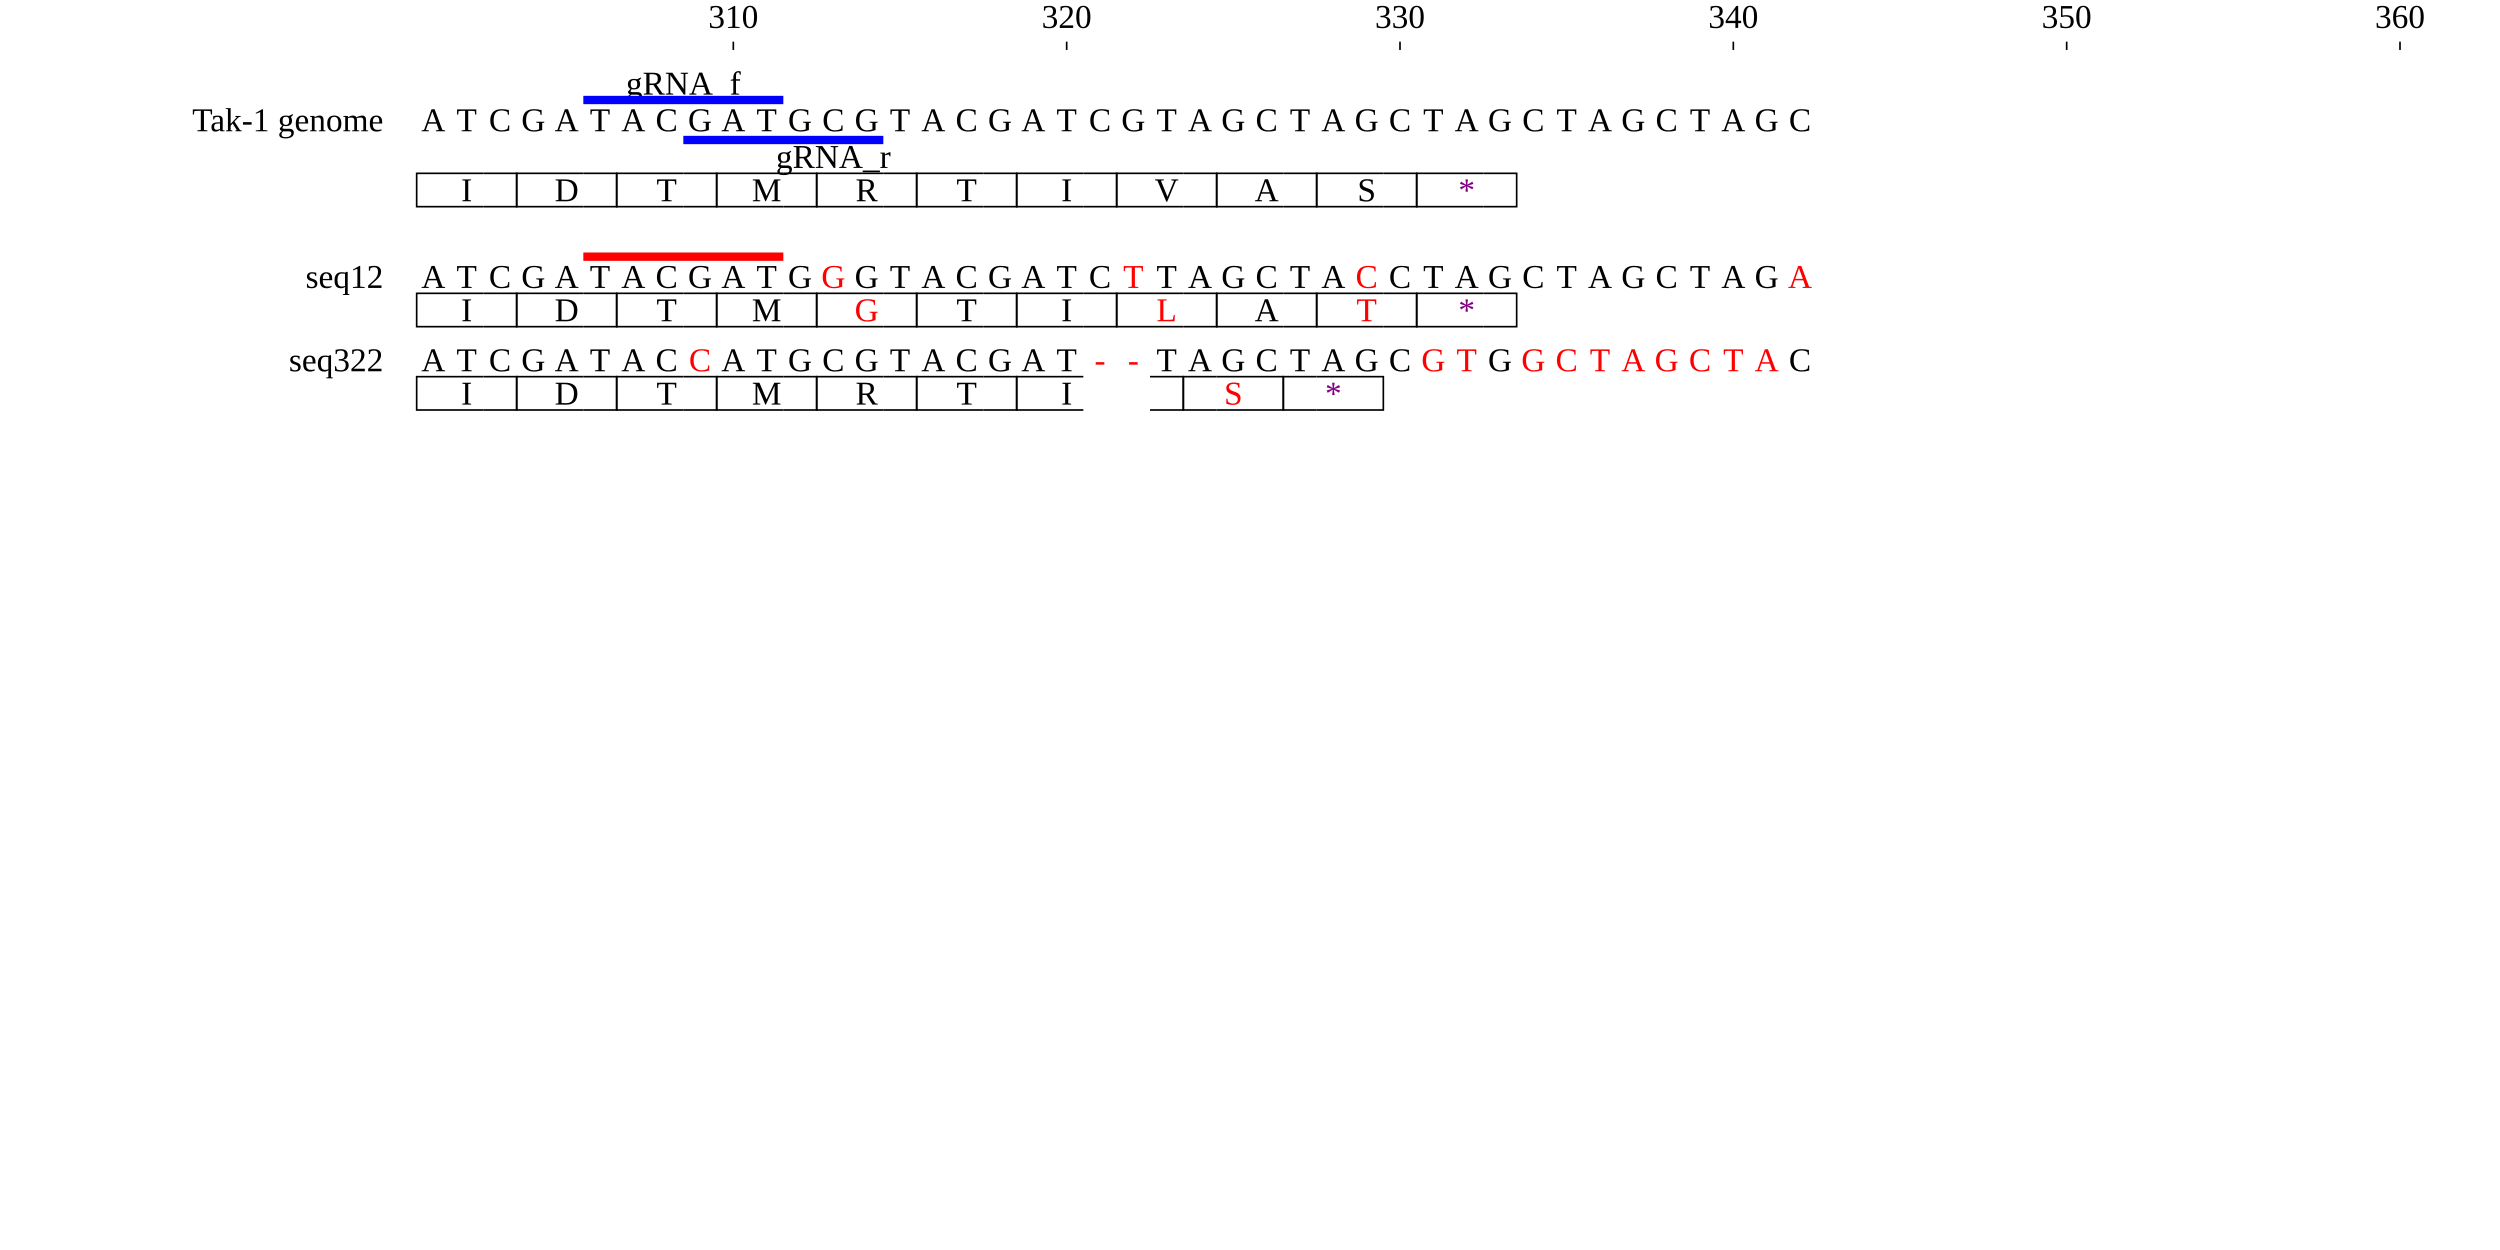
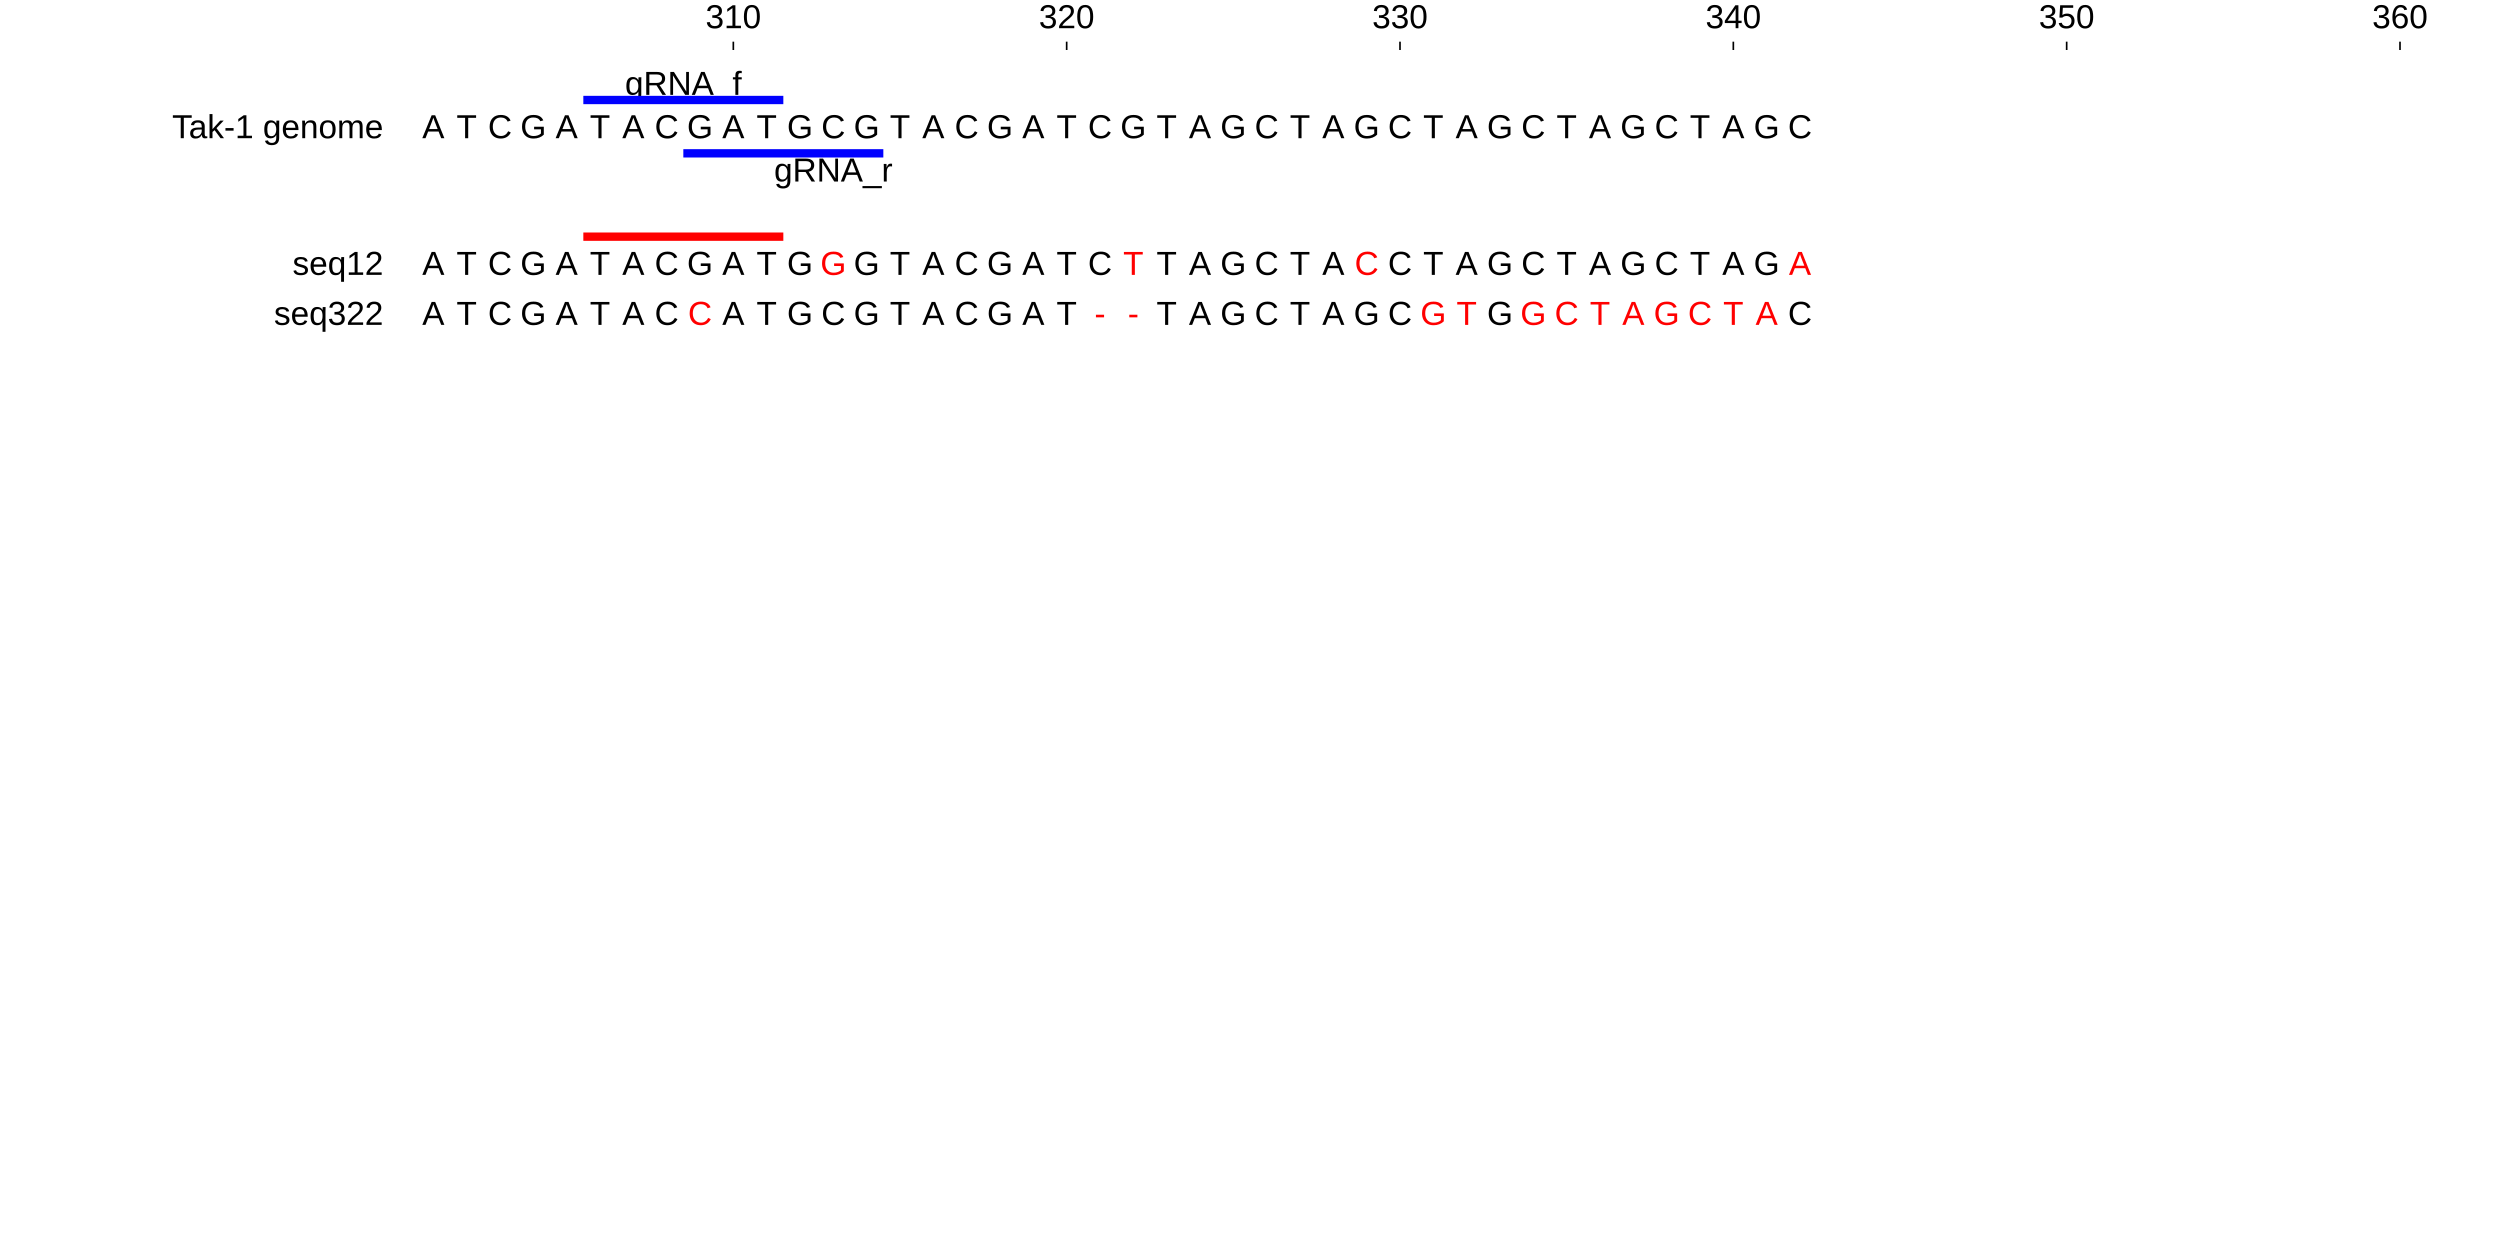
<svg xmins="http://www.w3.org/2000/svg" viewBox="0 0 1500 750">
-   <text x="440" y="10.0" fill="black" style="font-size: 20px" text-anchor="middle" dominant-baseline="central">310</text>
+   <text x="440" y="10.0" fill="black" style="font-size: 20px" text-anchor="middle" dominant-baseline="central" font-family="Arial">310</text>
  <line x1="440" x2="440" y1="25.0" y2="30.0" stroke="black" />
-   <text x="640" y="10.0" fill="black" style="font-size: 20px" text-anchor="middle" dominant-baseline="central">320</text>
+   <text x="640" y="10.0" fill="black" style="font-size: 20px" text-anchor="middle" dominant-baseline="central" font-family="Arial">320</text>
  <line x1="640" x2="640" y1="25.0" y2="30.0" stroke="black" />
-   <text x="840" y="10.0" fill="black" style="font-size: 20px" text-anchor="middle" dominant-baseline="central">330</text>
+   <text x="840" y="10.0" fill="black" style="font-size: 20px" text-anchor="middle" dominant-baseline="central" font-family="Arial">330</text>
  <line x1="840" x2="840" y1="25.0" y2="30.0" stroke="black" />
-   <text x="1040" y="10.0" fill="black" style="font-size: 20px" text-anchor="middle" dominant-baseline="central">340</text>
+   <text x="1040" y="10.0" fill="black" style="font-size: 20px" text-anchor="middle" dominant-baseline="central" font-family="Arial">340</text>
  <line x1="1040" x2="1040" y1="25.0" y2="30.0" stroke="black" />
-   <text x="1240" y="10.0" fill="black" style="font-size: 20px" text-anchor="middle" dominant-baseline="central">350</text>
+   <text x="1240" y="10.0" fill="black" style="font-size: 20px" text-anchor="middle" dominant-baseline="central" font-family="Arial">350</text>
  <line x1="1240" x2="1240" y1="25.0" y2="30.0" stroke="black" />
-   <text x="1440" y="10.0" fill="black" style="font-size: 20px" text-anchor="middle" dominant-baseline="central">360</text>
+   <text x="1440" y="10.0" fill="black" style="font-size: 20px" text-anchor="middle" dominant-baseline="central" font-family="Arial">360</text>
  <line x1="1440" x2="1440" y1="25.0" y2="30.0" stroke="black" />
-   <text x="1640" y="10.0" fill="black" style="font-size: 20px" text-anchor="middle" dominant-baseline="central">370</text>
+   <text x="1640" y="10.0" fill="black" style="font-size: 20px" text-anchor="middle" dominant-baseline="central" font-family="Arial">370</text>
  <line x1="1640" x2="1640" y1="25.0" y2="30.0" stroke="black" />
-   <text x="1840" y="10.0" fill="black" style="font-size: 20px" text-anchor="middle" dominant-baseline="central">380</text>
+   <text x="1840" y="10.0" fill="black" style="font-size: 20px" text-anchor="middle" dominant-baseline="central" font-family="Arial">380</text>
  <line x1="1840" x2="1840" y1="25.0" y2="30.0" stroke="black" />
-   <text x="2040" y="10.0" fill="black" style="font-size: 20px" text-anchor="middle" dominant-baseline="central">390</text>
+   <text x="2040" y="10.0" fill="black" style="font-size: 20px" text-anchor="middle" dominant-baseline="central" font-family="Arial">390</text>
  <line x1="2040" x2="2040" y1="25.0" y2="30.0" stroke="black" />
-   <text x="2240" y="10.0" fill="black" style="font-size: 20px" text-anchor="middle" dominant-baseline="central">400</text>
+   <text x="2240" y="10.0" fill="black" style="font-size: 20px" text-anchor="middle" dominant-baseline="central" font-family="Arial">400</text>
  <line x1="2240" x2="2240" y1="25.0" y2="30.0" stroke="black" />
-   <text x="410.0" y="50.0" fill="black" style="font-size: 20px" text-anchor="middle" dominant-baseline="central">gRNA_f</text>
+   <text x="410.0" y="50.0" fill="black" style="font-size: 20px" text-anchor="middle" dominant-baseline="central" font-family="Arial">gRNA_f</text>
  <line x1="350.0" x2="470.0" y1="60.0" y2="60.0" stroke="blue" stroke-width="5" />
-   <text x="230.0" y="72.0" fill="black" style="font-size: 20px" text-anchor="end" dominant-baseline="central">Tak-1 genome</text>
-   <text x="260" y="72.0" fill="black" style="font-size: 20px" text-anchor="middle" dominant-baseline="central">A</text>
-   <text x="280" y="72.0" fill="black" style="font-size: 20px" text-anchor="middle" dominant-baseline="central">T</text>
-   <text x="300" y="72.0" fill="black" style="font-size: 20px" text-anchor="middle" dominant-baseline="central">C</text>
-   <text x="320" y="72.0" fill="black" style="font-size: 20px" text-anchor="middle" dominant-baseline="central">G</text>
-   <text x="340" y="72.0" fill="black" style="font-size: 20px" text-anchor="middle" dominant-baseline="central">A</text>
-   <text x="360" y="72.0" fill="black" style="font-size: 20px" text-anchor="middle" dominant-baseline="central">T</text>
-   <text x="380" y="72.0" fill="black" style="font-size: 20px" text-anchor="middle" dominant-baseline="central">A</text>
-   <text x="400" y="72.0" fill="black" style="font-size: 20px" text-anchor="middle" dominant-baseline="central">C</text>
-   <text x="420" y="72.0" fill="black" style="font-size: 20px" text-anchor="middle" dominant-baseline="central">G</text>
-   <text x="440" y="72.0" fill="black" style="font-size: 20px" text-anchor="middle" dominant-baseline="central">A</text>
-   <text x="460" y="72.0" fill="black" style="font-size: 20px" text-anchor="middle" dominant-baseline="central">T</text>
-   <text x="480" y="72.0" fill="black" style="font-size: 20px" text-anchor="middle" dominant-baseline="central">G</text>
-   <text x="500" y="72.0" fill="black" style="font-size: 20px" text-anchor="middle" dominant-baseline="central">C</text>
-   <text x="520" y="72.0" fill="black" style="font-size: 20px" text-anchor="middle" dominant-baseline="central">G</text>
-   <text x="540" y="72.0" fill="black" style="font-size: 20px" text-anchor="middle" dominant-baseline="central">T</text>
-   <text x="560" y="72.0" fill="black" style="font-size: 20px" text-anchor="middle" dominant-baseline="central">A</text>
-   <text x="580" y="72.0" fill="black" style="font-size: 20px" text-anchor="middle" dominant-baseline="central">C</text>
-   <text x="600" y="72.0" fill="black" style="font-size: 20px" text-anchor="middle" dominant-baseline="central">G</text>
-   <text x="620" y="72.0" fill="black" style="font-size: 20px" text-anchor="middle" dominant-baseline="central">A</text>
-   <text x="640" y="72.0" fill="black" style="font-size: 20px" text-anchor="middle" dominant-baseline="central">T</text>
-   <text x="660" y="72.0" fill="black" style="font-size: 20px" text-anchor="middle" dominant-baseline="central">C</text>
-   <text x="680" y="72.0" fill="black" style="font-size: 20px" text-anchor="middle" dominant-baseline="central">G</text>
-   <text x="700" y="72.0" fill="black" style="font-size: 20px" text-anchor="middle" dominant-baseline="central">T</text>
-   <text x="720" y="72.0" fill="black" style="font-size: 20px" text-anchor="middle" dominant-baseline="central">A</text>
-   <text x="740" y="72.0" fill="black" style="font-size: 20px" text-anchor="middle" dominant-baseline="central">G</text>
-   <text x="760" y="72.0" fill="black" style="font-size: 20px" text-anchor="middle" dominant-baseline="central">C</text>
-   <text x="780" y="72.0" fill="black" style="font-size: 20px" text-anchor="middle" dominant-baseline="central">T</text>
-   <text x="800" y="72.0" fill="black" style="font-size: 20px" text-anchor="middle" dominant-baseline="central">A</text>
-   <text x="820" y="72.0" fill="black" style="font-size: 20px" text-anchor="middle" dominant-baseline="central">G</text>
-   <text x="840" y="72.0" fill="black" style="font-size: 20px" text-anchor="middle" dominant-baseline="central">C</text>
-   <text x="860" y="72.0" fill="black" style="font-size: 20px" text-anchor="middle" dominant-baseline="central">T</text>
-   <text x="880" y="72.0" fill="black" style="font-size: 20px" text-anchor="middle" dominant-baseline="central">A</text>
-   <text x="900" y="72.0" fill="black" style="font-size: 20px" text-anchor="middle" dominant-baseline="central">G</text>
-   <text x="920" y="72.0" fill="black" style="font-size: 20px" text-anchor="middle" dominant-baseline="central">C</text>
-   <text x="940" y="72.0" fill="black" style="font-size: 20px" text-anchor="middle" dominant-baseline="central">T</text>
-   <text x="960" y="72.0" fill="black" style="font-size: 20px" text-anchor="middle" dominant-baseline="central">A</text>
-   <text x="980" y="72.0" fill="black" style="font-size: 20px" text-anchor="middle" dominant-baseline="central">G</text>
-   <text x="1000" y="72.0" fill="black" style="font-size: 20px" text-anchor="middle" dominant-baseline="central">C</text>
-   <text x="1020" y="72.0" fill="black" style="font-size: 20px" text-anchor="middle" dominant-baseline="central">T</text>
-   <text x="1040" y="72.0" fill="black" style="font-size: 20px" text-anchor="middle" dominant-baseline="central">A</text>
-   <text x="1060" y="72.0" fill="black" style="font-size: 20px" text-anchor="middle" dominant-baseline="central">G</text>
-   <text x="1080" y="72.0" fill="black" style="font-size: 20px" text-anchor="middle" dominant-baseline="central">C</text>
-   <text x="500.0" y="94.0" fill="black" style="font-size: 20px" text-anchor="middle" dominant-baseline="central">gRNA_r</text>
-   <line x1="410.0" x2="530.0" y1="84.0" y2="84.0" stroke="blue" stroke-width="5" />
-   <polyline fill="none" stroke="black" points="270.0,104.0 250.0,104.0 250.0,124.0 270.0,124.0" />
-   <line stroke="black" x1="270.0" x2="290.0" y1="104.0" y2="104.0" />
-   <line stroke="black" x1="270.0" x2="290.0" y1="124.0" y2="124.0" />
-   <text x="280" y="114.0" fill="black" style="font-size: 20px" text-anchor="middle" dominant-baseline="central">I</text>
-   <polyline fill="none" stroke="black" points="290.0,104.0 310.0,104.0 310.0,124.0 290.0,124.0" />
-   <polyline fill="none" stroke="black" points="330.0,104.0 310.0,104.0 310.0,124.0 330.0,124.0" />
-   <line stroke="black" x1="330.0" x2="350.0" y1="104.0" y2="104.0" />
-   <line stroke="black" x1="330.0" x2="350.0" y1="124.0" y2="124.0" />
-   <text x="340" y="114.0" fill="black" style="font-size: 20px" text-anchor="middle" dominant-baseline="central">D</text>
-   <polyline fill="none" stroke="black" points="350.0,104.0 370.0,104.0 370.0,124.0 350.0,124.0" />
-   <polyline fill="none" stroke="black" points="390.0,104.0 370.0,104.0 370.0,124.0 390.0,124.0" />
-   <line stroke="black" x1="390.0" x2="410.0" y1="104.0" y2="104.0" />
-   <line stroke="black" x1="390.0" x2="410.0" y1="124.0" y2="124.0" />
-   <text x="400" y="114.0" fill="black" style="font-size: 20px" text-anchor="middle" dominant-baseline="central">T</text>
-   <polyline fill="none" stroke="black" points="410.0,104.0 430.0,104.0 430.0,124.0 410.0,124.0" />
-   <polyline fill="none" stroke="black" points="450.0,104.0 430.0,104.0 430.0,124.0 450.0,124.0" />
-   <line stroke="black" x1="450.0" x2="470.0" y1="104.0" y2="104.0" />
-   <line stroke="black" x1="450.0" x2="470.0" y1="124.0" y2="124.0" />
-   <text x="460" y="114.0" fill="black" style="font-size: 20px" text-anchor="middle" dominant-baseline="central">M</text>
-   <polyline fill="none" stroke="black" points="470.0,104.0 490.0,104.0 490.0,124.0 470.0,124.0" />
-   <polyline fill="none" stroke="black" points="510.0,104.0 490.0,104.0 490.0,124.0 510.0,124.0" />
-   <line stroke="black" x1="510.0" x2="530.0" y1="104.0" y2="104.0" />
-   <line stroke="black" x1="510.0" x2="530.0" y1="124.0" y2="124.0" />
-   <text x="520" y="114.0" fill="black" style="font-size: 20px" text-anchor="middle" dominant-baseline="central">R</text>
-   <polyline fill="none" stroke="black" points="530.0,104.0 550.0,104.0 550.0,124.0 530.0,124.0" />
-   <polyline fill="none" stroke="black" points="570.0,104.0 550.0,104.0 550.0,124.0 570.0,124.0" />
-   <line stroke="black" x1="570.0" x2="590.0" y1="104.0" y2="104.0" />
-   <line stroke="black" x1="570.0" x2="590.0" y1="124.0" y2="124.0" />
-   <text x="580" y="114.0" fill="black" style="font-size: 20px" text-anchor="middle" dominant-baseline="central">T</text>
-   <polyline fill="none" stroke="black" points="590.0,104.0 610.0,104.0 610.0,124.0 590.0,124.0" />
-   <polyline fill="none" stroke="black" points="630.0,104.0 610.0,104.0 610.0,124.0 630.0,124.0" />
-   <line stroke="black" x1="630.0" x2="650.0" y1="104.0" y2="104.0" />
-   <line stroke="black" x1="630.0" x2="650.0" y1="124.0" y2="124.0" />
-   <text x="640" y="114.0" fill="black" style="font-size: 20px" text-anchor="middle" dominant-baseline="central">I</text>
-   <polyline fill="none" stroke="black" points="650.0,104.0 670.0,104.0 670.0,124.0 650.0,124.0" />
-   <polyline fill="none" stroke="black" points="690.0,104.0 670.0,104.0 670.0,124.0 690.0,124.0" />
-   <line stroke="black" x1="690.0" x2="710.0" y1="104.0" y2="104.0" />
-   <line stroke="black" x1="690.0" x2="710.0" y1="124.0" y2="124.0" />
-   <text x="700" y="114.0" fill="black" style="font-size: 20px" text-anchor="middle" dominant-baseline="central">V</text>
-   <polyline fill="none" stroke="black" points="710.0,104.0 730.0,104.0 730.0,124.0 710.0,124.0" />
-   <polyline fill="none" stroke="black" points="750.0,104.0 730.0,104.0 730.0,124.0 750.0,124.0" />
-   <line stroke="black" x1="750.0" x2="770.0" y1="104.0" y2="104.0" />
-   <line stroke="black" x1="750.0" x2="770.0" y1="124.0" y2="124.0" />
-   <text x="760" y="114.0" fill="black" style="font-size: 20px" text-anchor="middle" dominant-baseline="central">A</text>
-   <polyline fill="none" stroke="black" points="770.0,104.0 790.0,104.0 790.0,124.0 770.0,124.0" />
-   <polyline fill="none" stroke="black" points="810.0,104.0 790.0,104.0 790.0,124.0 810.0,124.0" />
-   <line stroke="black" x1="810.0" x2="830.0" y1="104.0" y2="104.0" />
-   <line stroke="black" x1="810.0" x2="830.0" y1="124.0" y2="124.0" />
-   <text x="820" y="114.0" fill="black" style="font-size: 20px" text-anchor="middle" dominant-baseline="central">S</text>
-   <polyline fill="none" stroke="black" points="830.0,104.0 850.0,104.0 850.0,124.0 830.0,124.0" />
-   <polyline fill="none" stroke="black" points="870.0,104.0 850.0,104.0 850.0,124.0 870.0,124.0" />
-   <line stroke="black" x1="870.0" x2="890.0" y1="104.0" y2="104.0" />
-   <line stroke="black" x1="870.0" x2="890.0" y1="124.0" y2="124.0" />
-   <text x="880" y="114.0" fill="purple" style="font-size: 20px" text-anchor="middle" dominant-baseline="central">*</text>
-   <polyline fill="none" stroke="black" points="890.0,104.0 910.0,104.0 910.0,124.0 890.0,124.0" />
-   <text x="410.0" y="144.0" fill="black" style="font-size: 20px" text-anchor="middle" dominant-baseline="central" />
-   <line x1="350.0" x2="470.0" y1="154.0" y2="154.0" stroke="red" stroke-width="5" />
-   <text x="230.0" y="166.0" fill="black" style="font-size: 20px" text-anchor="end" dominant-baseline="central">seq12</text>
-   <text x="260" y="166.0" fill="black" style="font-size: 20px" text-anchor="middle" dominant-baseline="central">A</text>
-   <text x="280" y="166.0" fill="black" style="font-size: 20px" text-anchor="middle" dominant-baseline="central">T</text>
-   <text x="300" y="166.0" fill="black" style="font-size: 20px" text-anchor="middle" dominant-baseline="central">C</text>
-   <text x="320" y="166.0" fill="black" style="font-size: 20px" text-anchor="middle" dominant-baseline="central">G</text>
-   <text x="340" y="166.0" fill="black" style="font-size: 20px" text-anchor="middle" dominant-baseline="central">A</text>
-   <text x="360" y="166.0" fill="black" style="font-size: 20px" text-anchor="middle" dominant-baseline="central">T</text>
-   <text x="380" y="166.0" fill="black" style="font-size: 20px" text-anchor="middle" dominant-baseline="central">A</text>
-   <text x="400" y="166.0" fill="black" style="font-size: 20px" text-anchor="middle" dominant-baseline="central">C</text>
-   <text x="420" y="166.0" fill="black" style="font-size: 20px" text-anchor="middle" dominant-baseline="central">G</text>
-   <text x="440" y="166.0" fill="black" style="font-size: 20px" text-anchor="middle" dominant-baseline="central">A</text>
-   <text x="460" y="166.0" fill="black" style="font-size: 20px" text-anchor="middle" dominant-baseline="central">T</text>
-   <text x="480" y="166.0" fill="black" style="font-size: 20px" text-anchor="middle" dominant-baseline="central">G</text>
-   <text x="500" y="166.0" fill="red" style="font-size: 20px" text-anchor="middle" dominant-baseline="central">G</text>
-   <text x="520" y="166.0" fill="black" style="font-size: 20px" text-anchor="middle" dominant-baseline="central">G</text>
-   <text x="540" y="166.0" fill="black" style="font-size: 20px" text-anchor="middle" dominant-baseline="central">T</text>
-   <text x="560" y="166.0" fill="black" style="font-size: 20px" text-anchor="middle" dominant-baseline="central">A</text>
-   <text x="580" y="166.0" fill="black" style="font-size: 20px" text-anchor="middle" dominant-baseline="central">C</text>
-   <text x="600" y="166.0" fill="black" style="font-size: 20px" text-anchor="middle" dominant-baseline="central">G</text>
-   <text x="620" y="166.0" fill="black" style="font-size: 20px" text-anchor="middle" dominant-baseline="central">A</text>
-   <text x="640" y="166.0" fill="black" style="font-size: 20px" text-anchor="middle" dominant-baseline="central">T</text>
-   <text x="660" y="166.0" fill="black" style="font-size: 20px" text-anchor="middle" dominant-baseline="central">C</text>
-   <text x="680" y="166.0" fill="red" style="font-size: 20px" text-anchor="middle" dominant-baseline="central">T</text>
-   <text x="700" y="166.0" fill="black" style="font-size: 20px" text-anchor="middle" dominant-baseline="central">T</text>
-   <text x="720" y="166.0" fill="black" style="font-size: 20px" text-anchor="middle" dominant-baseline="central">A</text>
-   <text x="740" y="166.0" fill="black" style="font-size: 20px" text-anchor="middle" dominant-baseline="central">G</text>
-   <text x="760" y="166.0" fill="black" style="font-size: 20px" text-anchor="middle" dominant-baseline="central">C</text>
-   <text x="780" y="166.0" fill="black" style="font-size: 20px" text-anchor="middle" dominant-baseline="central">T</text>
-   <text x="800" y="166.0" fill="black" style="font-size: 20px" text-anchor="middle" dominant-baseline="central">A</text>
-   <text x="820" y="166.0" fill="red" style="font-size: 20px" text-anchor="middle" dominant-baseline="central">C</text>
-   <text x="840" y="166.0" fill="black" style="font-size: 20px" text-anchor="middle" dominant-baseline="central">C</text>
-   <text x="860" y="166.0" fill="black" style="font-size: 20px" text-anchor="middle" dominant-baseline="central">T</text>
-   <text x="880" y="166.0" fill="black" style="font-size: 20px" text-anchor="middle" dominant-baseline="central">A</text>
-   <text x="900" y="166.0" fill="black" style="font-size: 20px" text-anchor="middle" dominant-baseline="central">G</text>
-   <text x="920" y="166.0" fill="black" style="font-size: 20px" text-anchor="middle" dominant-baseline="central">C</text>
-   <text x="940" y="166.0" fill="black" style="font-size: 20px" text-anchor="middle" dominant-baseline="central">T</text>
-   <text x="960" y="166.0" fill="black" style="font-size: 20px" text-anchor="middle" dominant-baseline="central">A</text>
-   <text x="980" y="166.0" fill="black" style="font-size: 20px" text-anchor="middle" dominant-baseline="central">G</text>
-   <text x="1000" y="166.0" fill="black" style="font-size: 20px" text-anchor="middle" dominant-baseline="central">C</text>
-   <text x="1020" y="166.0" fill="black" style="font-size: 20px" text-anchor="middle" dominant-baseline="central">T</text>
-   <text x="1040" y="166.0" fill="black" style="font-size: 20px" text-anchor="middle" dominant-baseline="central">A</text>
-   <text x="1060" y="166.0" fill="black" style="font-size: 20px" text-anchor="middle" dominant-baseline="central">G</text>
-   <text x="1080" y="166.0" fill="red" style="font-size: 20px" text-anchor="middle" dominant-baseline="central">A</text>
-   <polyline fill="none" stroke="black" points="270.0,176.0 250.0,176.0 250.0,196.0 270.0,196.0" />
-   <line stroke="black" x1="270.0" x2="290.0" y1="176.0" y2="176.0" />
-   <line stroke="black" x1="270.0" x2="290.0" y1="196.0" y2="196.0" />
-   <text x="280" y="186.0" fill="black" style="font-size: 20px" text-anchor="middle" dominant-baseline="central">I</text>
-   <polyline fill="none" stroke="black" points="290.0,176.0 310.0,176.0 310.0,196.0 290.0,196.0" />
-   <polyline fill="none" stroke="black" points="330.0,176.0 310.0,176.0 310.0,196.0 330.0,196.0" />
-   <line stroke="black" x1="330.0" x2="350.0" y1="176.0" y2="176.0" />
-   <line stroke="black" x1="330.0" x2="350.0" y1="196.0" y2="196.0" />
-   <text x="340" y="186.0" fill="black" style="font-size: 20px" text-anchor="middle" dominant-baseline="central">D</text>
-   <polyline fill="none" stroke="black" points="350.0,176.0 370.0,176.0 370.0,196.0 350.0,196.0" />
-   <polyline fill="none" stroke="black" points="390.0,176.0 370.0,176.0 370.0,196.0 390.0,196.0" />
-   <line stroke="black" x1="390.0" x2="410.0" y1="176.0" y2="176.0" />
-   <line stroke="black" x1="390.0" x2="410.0" y1="196.0" y2="196.0" />
-   <text x="400" y="186.0" fill="black" style="font-size: 20px" text-anchor="middle" dominant-baseline="central">T</text>
-   <polyline fill="none" stroke="black" points="410.0,176.0 430.0,176.0 430.0,196.0 410.0,196.0" />
-   <polyline fill="none" stroke="black" points="450.0,176.0 430.0,176.0 430.0,196.0 450.0,196.0" />
-   <line stroke="black" x1="450.0" x2="470.0" y1="176.0" y2="176.0" />
-   <line stroke="black" x1="450.0" x2="470.0" y1="196.0" y2="196.0" />
-   <text x="460" y="186.0" fill="black" style="font-size: 20px" text-anchor="middle" dominant-baseline="central">M</text>
-   <polyline fill="none" stroke="black" points="470.0,176.0 490.0,176.0 490.0,196.0 470.0,196.0" />
-   <polyline fill="none" stroke="black" points="510.0,176.0 490.0,176.0 490.0,196.0 510.0,196.0" />
-   <line stroke="black" x1="510.0" x2="530.0" y1="176.0" y2="176.0" />
-   <line stroke="black" x1="510.0" x2="530.0" y1="196.0" y2="196.0" />
-   <text x="520" y="186.0" fill="red" style="font-size: 20px" text-anchor="middle" dominant-baseline="central">G</text>
-   <polyline fill="none" stroke="black" points="530.0,176.0 550.0,176.0 550.0,196.0 530.0,196.0" />
-   <polyline fill="none" stroke="black" points="570.0,176.0 550.0,176.0 550.0,196.0 570.0,196.0" />
-   <line stroke="black" x1="570.0" x2="590.0" y1="176.0" y2="176.0" />
-   <line stroke="black" x1="570.0" x2="590.0" y1="196.0" y2="196.0" />
-   <text x="580" y="186.0" fill="black" style="font-size: 20px" text-anchor="middle" dominant-baseline="central">T</text>
-   <polyline fill="none" stroke="black" points="590.0,176.0 610.0,176.0 610.0,196.0 590.0,196.0" />
-   <polyline fill="none" stroke="black" points="630.0,176.0 610.0,176.0 610.0,196.0 630.0,196.0" />
-   <line stroke="black" x1="630.0" x2="650.0" y1="176.0" y2="176.0" />
-   <line stroke="black" x1="630.0" x2="650.0" y1="196.0" y2="196.0" />
-   <text x="640" y="186.0" fill="black" style="font-size: 20px" text-anchor="middle" dominant-baseline="central">I</text>
-   <polyline fill="none" stroke="black" points="650.0,176.0 670.0,176.0 670.0,196.0 650.0,196.0" />
-   <polyline fill="none" stroke="black" points="690.0,176.0 670.0,176.0 670.0,196.0 690.0,196.0" />
-   <line stroke="black" x1="690.0" x2="710.0" y1="176.0" y2="176.0" />
-   <line stroke="black" x1="690.0" x2="710.0" y1="196.0" y2="196.0" />
-   <text x="700" y="186.0" fill="red" style="font-size: 20px" text-anchor="middle" dominant-baseline="central">L</text>
-   <polyline fill="none" stroke="black" points="710.0,176.0 730.0,176.0 730.0,196.0 710.0,196.0" />
-   <polyline fill="none" stroke="black" points="750.0,176.0 730.0,176.0 730.0,196.0 750.0,196.0" />
-   <line stroke="black" x1="750.0" x2="770.0" y1="176.0" y2="176.0" />
-   <line stroke="black" x1="750.0" x2="770.0" y1="196.0" y2="196.0" />
-   <text x="760" y="186.0" fill="black" style="font-size: 20px" text-anchor="middle" dominant-baseline="central">A</text>
-   <polyline fill="none" stroke="black" points="770.0,176.0 790.0,176.0 790.0,196.0 770.0,196.0" />
-   <polyline fill="none" stroke="black" points="810.0,176.0 790.0,176.0 790.0,196.0 810.0,196.0" />
-   <line stroke="black" x1="810.0" x2="830.0" y1="176.0" y2="176.0" />
-   <line stroke="black" x1="810.0" x2="830.0" y1="196.0" y2="196.0" />
-   <text x="820" y="186.0" fill="red" style="font-size: 20px" text-anchor="middle" dominant-baseline="central">T</text>
-   <polyline fill="none" stroke="black" points="830.0,176.0 850.0,176.0 850.0,196.0 830.0,196.0" />
-   <polyline fill="none" stroke="black" points="870.0,176.0 850.0,176.0 850.0,196.0 870.0,196.0" />
-   <line stroke="black" x1="870.0" x2="890.0" y1="176.0" y2="176.0" />
-   <line stroke="black" x1="870.0" x2="890.0" y1="196.0" y2="196.0" />
-   <text x="880" y="186.0" fill="purple" style="font-size: 20px" text-anchor="middle" dominant-baseline="central">*</text>
-   <polyline fill="none" stroke="black" points="890.0,176.0 910.0,176.0 910.0,196.0 890.0,196.0" />
-   <text x="230.0" y="216.0" fill="black" style="font-size: 20px" text-anchor="end" dominant-baseline="central">seq322</text>
-   <text x="260" y="216.0" fill="black" style="font-size: 20px" text-anchor="middle" dominant-baseline="central">A</text>
-   <text x="280" y="216.0" fill="black" style="font-size: 20px" text-anchor="middle" dominant-baseline="central">T</text>
-   <text x="300" y="216.0" fill="black" style="font-size: 20px" text-anchor="middle" dominant-baseline="central">C</text>
-   <text x="320" y="216.0" fill="black" style="font-size: 20px" text-anchor="middle" dominant-baseline="central">G</text>
-   <text x="340" y="216.0" fill="black" style="font-size: 20px" text-anchor="middle" dominant-baseline="central">A</text>
-   <text x="360" y="216.0" fill="black" style="font-size: 20px" text-anchor="middle" dominant-baseline="central">T</text>
-   <text x="380" y="216.0" fill="black" style="font-size: 20px" text-anchor="middle" dominant-baseline="central">A</text>
-   <text x="400" y="216.0" fill="black" style="font-size: 20px" text-anchor="middle" dominant-baseline="central">C</text>
-   <text x="420" y="216.0" fill="red" style="font-size: 20px" text-anchor="middle" dominant-baseline="central">C</text>
-   <text x="440" y="216.0" fill="black" style="font-size: 20px" text-anchor="middle" dominant-baseline="central">A</text>
-   <text x="460" y="216.0" fill="black" style="font-size: 20px" text-anchor="middle" dominant-baseline="central">T</text>
-   <text x="480" y="216.0" fill="black" style="font-size: 20px" text-anchor="middle" dominant-baseline="central">G</text>
-   <text x="500" y="216.0" fill="black" style="font-size: 20px" text-anchor="middle" dominant-baseline="central">C</text>
-   <text x="520" y="216.0" fill="black" style="font-size: 20px" text-anchor="middle" dominant-baseline="central">G</text>
-   <text x="540" y="216.0" fill="black" style="font-size: 20px" text-anchor="middle" dominant-baseline="central">T</text>
-   <text x="560" y="216.0" fill="black" style="font-size: 20px" text-anchor="middle" dominant-baseline="central">A</text>
-   <text x="580" y="216.0" fill="black" style="font-size: 20px" text-anchor="middle" dominant-baseline="central">C</text>
-   <text x="600" y="216.0" fill="black" style="font-size: 20px" text-anchor="middle" dominant-baseline="central">G</text>
-   <text x="620" y="216.0" fill="black" style="font-size: 20px" text-anchor="middle" dominant-baseline="central">A</text>
-   <text x="640" y="216.0" fill="black" style="font-size: 20px" text-anchor="middle" dominant-baseline="central">T</text>
-   <text x="660" y="216.0" fill="red" style="font-size: 20px" text-anchor="middle" dominant-baseline="central">-</text>
-   <text x="680" y="216.0" fill="red" style="font-size: 20px" text-anchor="middle" dominant-baseline="central">-</text>
-   <text x="700" y="216.0" fill="black" style="font-size: 20px" text-anchor="middle" dominant-baseline="central">T</text>
-   <text x="720" y="216.0" fill="black" style="font-size: 20px" text-anchor="middle" dominant-baseline="central">A</text>
-   <text x="740" y="216.0" fill="black" style="font-size: 20px" text-anchor="middle" dominant-baseline="central">G</text>
-   <text x="760" y="216.0" fill="black" style="font-size: 20px" text-anchor="middle" dominant-baseline="central">C</text>
-   <text x="780" y="216.0" fill="black" style="font-size: 20px" text-anchor="middle" dominant-baseline="central">T</text>
-   <text x="800" y="216.0" fill="black" style="font-size: 20px" text-anchor="middle" dominant-baseline="central">A</text>
-   <text x="820" y="216.0" fill="black" style="font-size: 20px" text-anchor="middle" dominant-baseline="central">G</text>
-   <text x="840" y="216.0" fill="black" style="font-size: 20px" text-anchor="middle" dominant-baseline="central">C</text>
-   <text x="860" y="216.0" fill="red" style="font-size: 20px" text-anchor="middle" dominant-baseline="central">G</text>
-   <text x="880" y="216.0" fill="red" style="font-size: 20px" text-anchor="middle" dominant-baseline="central">T</text>
-   <text x="900" y="216.0" fill="black" style="font-size: 20px" text-anchor="middle" dominant-baseline="central">G</text>
-   <text x="920" y="216.0" fill="red" style="font-size: 20px" text-anchor="middle" dominant-baseline="central">G</text>
-   <text x="940" y="216.0" fill="red" style="font-size: 20px" text-anchor="middle" dominant-baseline="central">C</text>
-   <text x="960" y="216.0" fill="red" style="font-size: 20px" text-anchor="middle" dominant-baseline="central">T</text>
-   <text x="980" y="216.0" fill="red" style="font-size: 20px" text-anchor="middle" dominant-baseline="central">A</text>
-   <text x="1000" y="216.0" fill="red" style="font-size: 20px" text-anchor="middle" dominant-baseline="central">G</text>
-   <text x="1020" y="216.0" fill="red" style="font-size: 20px" text-anchor="middle" dominant-baseline="central">C</text>
-   <text x="1040" y="216.0" fill="red" style="font-size: 20px" text-anchor="middle" dominant-baseline="central">T</text>
-   <text x="1060" y="216.0" fill="red" style="font-size: 20px" text-anchor="middle" dominant-baseline="central">A</text>
-   <text x="1080" y="216.0" fill="black" style="font-size: 20px" text-anchor="middle" dominant-baseline="central">C</text>
-   <polyline fill="none" stroke="black" points="270.0,226.0 250.0,226.0 250.0,246.0 270.0,246.0" />
-   <line stroke="black" x1="270.0" x2="290.0" y1="226.0" y2="226.0" />
-   <line stroke="black" x1="270.0" x2="290.0" y1="246.0" y2="246.0" />
-   <text x="280" y="236.0" fill="black" style="font-size: 20px" text-anchor="middle" dominant-baseline="central">I</text>
-   <polyline fill="none" stroke="black" points="290.0,226.0 310.0,226.0 310.0,246.0 290.0,246.0" />
-   <polyline fill="none" stroke="black" points="330.0,226.0 310.0,226.0 310.0,246.0 330.0,246.0" />
-   <line stroke="black" x1="330.0" x2="350.0" y1="226.0" y2="226.0" />
-   <line stroke="black" x1="330.0" x2="350.0" y1="246.0" y2="246.0" />
-   <text x="340" y="236.0" fill="black" style="font-size: 20px" text-anchor="middle" dominant-baseline="central">D</text>
-   <polyline fill="none" stroke="black" points="350.0,226.0 370.0,226.0 370.0,246.0 350.0,246.0" />
-   <polyline fill="none" stroke="black" points="390.0,226.0 370.0,226.0 370.0,246.0 390.0,246.0" />
-   <line stroke="black" x1="390.0" x2="410.0" y1="226.0" y2="226.0" />
-   <line stroke="black" x1="390.0" x2="410.0" y1="246.0" y2="246.0" />
-   <text x="400" y="236.0" fill="black" style="font-size: 20px" text-anchor="middle" dominant-baseline="central">T</text>
-   <polyline fill="none" stroke="black" points="410.0,226.0 430.0,226.0 430.0,246.0 410.0,246.0" />
-   <polyline fill="none" stroke="black" points="450.0,226.0 430.0,226.0 430.0,246.0 450.0,246.0" />
-   <line stroke="black" x1="450.0" x2="470.0" y1="226.0" y2="226.0" />
-   <line stroke="black" x1="450.0" x2="470.0" y1="246.0" y2="246.0" />
-   <text x="460" y="236.0" fill="black" style="font-size: 20px" text-anchor="middle" dominant-baseline="central">M</text>
-   <polyline fill="none" stroke="black" points="470.0,226.0 490.0,226.0 490.0,246.0 470.0,246.0" />
-   <polyline fill="none" stroke="black" points="510.0,226.0 490.0,226.0 490.0,246.0 510.0,246.0" />
-   <line stroke="black" x1="510.0" x2="530.0" y1="226.0" y2="226.0" />
-   <line stroke="black" x1="510.0" x2="530.0" y1="246.0" y2="246.0" />
-   <text x="520" y="236.0" fill="black" style="font-size: 20px" text-anchor="middle" dominant-baseline="central">R</text>
-   <polyline fill="none" stroke="black" points="530.0,226.0 550.0,226.0 550.0,246.0 530.0,246.0" />
-   <polyline fill="none" stroke="black" points="570.0,226.0 550.0,226.0 550.0,246.0 570.0,246.0" />
-   <line stroke="black" x1="570.0" x2="590.0" y1="226.0" y2="226.0" />
-   <line stroke="black" x1="570.0" x2="590.0" y1="246.0" y2="246.0" />
-   <text x="580" y="236.0" fill="black" style="font-size: 20px" text-anchor="middle" dominant-baseline="central">T</text>
-   <polyline fill="none" stroke="black" points="590.0,226.0 610.0,226.0 610.0,246.0 590.0,246.0" />
-   <polyline fill="none" stroke="black" points="630.0,226.0 610.0,226.0 610.0,246.0 630.0,246.0" />
-   <line stroke="black" x1="630.0" x2="650.0" y1="226.0" y2="226.0" />
-   <line stroke="black" x1="630.0" x2="650.0" y1="246.0" y2="246.0" />
-   <text x="640" y="236.0" fill="black" style="font-size: 20px" text-anchor="middle" dominant-baseline="central">I</text>
-   <polyline fill="none" stroke="black" points="690.0,226.0 710.0,226.0 710.0,246.0 690.0,246.0" />
-   <polyline fill="none" stroke="black" points="730.0,226.0 710.0,226.0 710.0,246.0 730.0,246.0" />
-   <line stroke="black" x1="730.0" x2="750.0" y1="226.0" y2="226.0" />
-   <line stroke="black" x1="730.0" x2="750.0" y1="246.0" y2="246.0" />
-   <text x="740" y="236.0" fill="red" style="font-size: 20px" text-anchor="middle" dominant-baseline="central">S</text>
-   <polyline fill="none" stroke="black" points="750.0,226.0 770.0,226.0 770.0,246.0 750.0,246.0" />
-   <polyline fill="none" stroke="black" points="790.0,226.0 770.0,226.0 770.0,246.0 790.0,246.0" />
-   <line stroke="black" x1="790.0" x2="810.0" y1="226.0" y2="226.0" />
-   <line stroke="black" x1="790.0" x2="810.0" y1="246.0" y2="246.0" />
-   <text x="800" y="236.0" fill="purple" style="font-size: 20px" text-anchor="middle" dominant-baseline="central">*</text>
-   <polyline fill="none" stroke="black" points="810.0,226.0 830.0,226.0 830.0,246.0 810.0,246.0" />
+   <text x="230.0" y="76.0" fill="black" style="font-size: 20px" text-anchor="end" dominant-baseline="central" font-family="Arial">Tak-1 genome</text>
+   <text x="260" y="76.0" fill="black" style="font-size: 20px" text-anchor="middle" dominant-baseline="central" font-family="Arial">A</text>
+   <text x="280" y="76.0" fill="black" style="font-size: 20px" text-anchor="middle" dominant-baseline="central" font-family="Arial">T</text>
+   <text x="300" y="76.0" fill="black" style="font-size: 20px" text-anchor="middle" dominant-baseline="central" font-family="Arial">C</text>
+   <text x="320" y="76.0" fill="black" style="font-size: 20px" text-anchor="middle" dominant-baseline="central" font-family="Arial">G</text>
+   <text x="340" y="76.0" fill="black" style="font-size: 20px" text-anchor="middle" dominant-baseline="central" font-family="Arial">A</text>
+   <text x="360" y="76.0" fill="black" style="font-size: 20px" text-anchor="middle" dominant-baseline="central" font-family="Arial">T</text>
+   <text x="380" y="76.0" fill="black" style="font-size: 20px" text-anchor="middle" dominant-baseline="central" font-family="Arial">A</text>
+   <text x="400" y="76.0" fill="black" style="font-size: 20px" text-anchor="middle" dominant-baseline="central" font-family="Arial">C</text>
+   <text x="420" y="76.0" fill="black" style="font-size: 20px" text-anchor="middle" dominant-baseline="central" font-family="Arial">G</text>
+   <text x="440" y="76.0" fill="black" style="font-size: 20px" text-anchor="middle" dominant-baseline="central" font-family="Arial">A</text>
+   <text x="460" y="76.0" fill="black" style="font-size: 20px" text-anchor="middle" dominant-baseline="central" font-family="Arial">T</text>
+   <text x="480" y="76.0" fill="black" style="font-size: 20px" text-anchor="middle" dominant-baseline="central" font-family="Arial">G</text>
+   <text x="500" y="76.0" fill="black" style="font-size: 20px" text-anchor="middle" dominant-baseline="central" font-family="Arial">C</text>
+   <text x="520" y="76.0" fill="black" style="font-size: 20px" text-anchor="middle" dominant-baseline="central" font-family="Arial">G</text>
+   <text x="540" y="76.0" fill="black" style="font-size: 20px" text-anchor="middle" dominant-baseline="central" font-family="Arial">T</text>
+   <text x="560" y="76.0" fill="black" style="font-size: 20px" text-anchor="middle" dominant-baseline="central" font-family="Arial">A</text>
+   <text x="580" y="76.0" fill="black" style="font-size: 20px" text-anchor="middle" dominant-baseline="central" font-family="Arial">C</text>
+   <text x="600" y="76.0" fill="black" style="font-size: 20px" text-anchor="middle" dominant-baseline="central" font-family="Arial">G</text>
+   <text x="620" y="76.0" fill="black" style="font-size: 20px" text-anchor="middle" dominant-baseline="central" font-family="Arial">A</text>
+   <text x="640" y="76.0" fill="black" style="font-size: 20px" text-anchor="middle" dominant-baseline="central" font-family="Arial">T</text>
+   <text x="660" y="76.0" fill="black" style="font-size: 20px" text-anchor="middle" dominant-baseline="central" font-family="Arial">C</text>
+   <text x="680" y="76.0" fill="black" style="font-size: 20px" text-anchor="middle" dominant-baseline="central" font-family="Arial">G</text>
+   <text x="700" y="76.0" fill="black" style="font-size: 20px" text-anchor="middle" dominant-baseline="central" font-family="Arial">T</text>
+   <text x="720" y="76.0" fill="black" style="font-size: 20px" text-anchor="middle" dominant-baseline="central" font-family="Arial">A</text>
+   <text x="740" y="76.0" fill="black" style="font-size: 20px" text-anchor="middle" dominant-baseline="central" font-family="Arial">G</text>
+   <text x="760" y="76.0" fill="black" style="font-size: 20px" text-anchor="middle" dominant-baseline="central" font-family="Arial">C</text>
+   <text x="780" y="76.0" fill="black" style="font-size: 20px" text-anchor="middle" dominant-baseline="central" font-family="Arial">T</text>
+   <text x="800" y="76.0" fill="black" style="font-size: 20px" text-anchor="middle" dominant-baseline="central" font-family="Arial">A</text>
+   <text x="820" y="76.0" fill="black" style="font-size: 20px" text-anchor="middle" dominant-baseline="central" font-family="Arial">G</text>
+   <text x="840" y="76.0" fill="black" style="font-size: 20px" text-anchor="middle" dominant-baseline="central" font-family="Arial">C</text>
+   <text x="860" y="76.0" fill="black" style="font-size: 20px" text-anchor="middle" dominant-baseline="central" font-family="Arial">T</text>
+   <text x="880" y="76.0" fill="black" style="font-size: 20px" text-anchor="middle" dominant-baseline="central" font-family="Arial">A</text>
+   <text x="900" y="76.0" fill="black" style="font-size: 20px" text-anchor="middle" dominant-baseline="central" font-family="Arial">G</text>
+   <text x="920" y="76.0" fill="black" style="font-size: 20px" text-anchor="middle" dominant-baseline="central" font-family="Arial">C</text>
+   <text x="940" y="76.0" fill="black" style="font-size: 20px" text-anchor="middle" dominant-baseline="central" font-family="Arial">T</text>
+   <text x="960" y="76.0" fill="black" style="font-size: 20px" text-anchor="middle" dominant-baseline="central" font-family="Arial">A</text>
+   <text x="980" y="76.0" fill="black" style="font-size: 20px" text-anchor="middle" dominant-baseline="central" font-family="Arial">G</text>
+   <text x="1000" y="76.0" fill="black" style="font-size: 20px" text-anchor="middle" dominant-baseline="central" font-family="Arial">C</text>
+   <text x="1020" y="76.0" fill="black" style="font-size: 20px" text-anchor="middle" dominant-baseline="central" font-family="Arial">T</text>
+   <text x="1040" y="76.0" fill="black" style="font-size: 20px" text-anchor="middle" dominant-baseline="central" font-family="Arial">A</text>
+   <text x="1060" y="76.0" fill="black" style="font-size: 20px" text-anchor="middle" dominant-baseline="central" font-family="Arial">G</text>
+   <text x="1080" y="76.0" fill="black" style="font-size: 20px" text-anchor="middle" dominant-baseline="central" font-family="Arial">C</text>
+   <text x="500.0" y="102.0" fill="black" style="font-size: 20px" text-anchor="middle" dominant-baseline="central" font-family="Arial">gRNA_r</text>
+   <line x1="410.0" x2="530.0" y1="92.0" y2="92.0" stroke="blue" stroke-width="5" />
+   <text x="410.0" y="132.0" fill="black" style="font-size: 20px" text-anchor="middle" dominant-baseline="central" font-family="Arial" />
+   <line x1="350.0" x2="470.0" y1="142.0" y2="142.0" stroke="red" stroke-width="5" />
+   <text x="230.0" y="158.0" fill="black" style="font-size: 20px" text-anchor="end" dominant-baseline="central" font-family="Arial">seq12</text>
+   <text x="260" y="158.0" fill="black" style="font-size: 20px" text-anchor="middle" dominant-baseline="central" font-family="Arial">A</text>
+   <text x="280" y="158.0" fill="black" style="font-size: 20px" text-anchor="middle" dominant-baseline="central" font-family="Arial">T</text>
+   <text x="300" y="158.0" fill="black" style="font-size: 20px" text-anchor="middle" dominant-baseline="central" font-family="Arial">C</text>
+   <text x="320" y="158.0" fill="black" style="font-size: 20px" text-anchor="middle" dominant-baseline="central" font-family="Arial">G</text>
+   <text x="340" y="158.0" fill="black" style="font-size: 20px" text-anchor="middle" dominant-baseline="central" font-family="Arial">A</text>
+   <text x="360" y="158.0" fill="black" style="font-size: 20px" text-anchor="middle" dominant-baseline="central" font-family="Arial">T</text>
+   <text x="380" y="158.0" fill="black" style="font-size: 20px" text-anchor="middle" dominant-baseline="central" font-family="Arial">A</text>
+   <text x="400" y="158.0" fill="black" style="font-size: 20px" text-anchor="middle" dominant-baseline="central" font-family="Arial">C</text>
+   <text x="420" y="158.0" fill="black" style="font-size: 20px" text-anchor="middle" dominant-baseline="central" font-family="Arial">G</text>
+   <text x="440" y="158.0" fill="black" style="font-size: 20px" text-anchor="middle" dominant-baseline="central" font-family="Arial">A</text>
+   <text x="460" y="158.0" fill="black" style="font-size: 20px" text-anchor="middle" dominant-baseline="central" font-family="Arial">T</text>
+   <text x="480" y="158.0" fill="black" style="font-size: 20px" text-anchor="middle" dominant-baseline="central" font-family="Arial">G</text>
+   <text x="500" y="158.0" fill="red" style="font-size: 20px" text-anchor="middle" dominant-baseline="central" font-family="Arial">G</text>
+   <text x="520" y="158.0" fill="black" style="font-size: 20px" text-anchor="middle" dominant-baseline="central" font-family="Arial">G</text>
+   <text x="540" y="158.0" fill="black" style="font-size: 20px" text-anchor="middle" dominant-baseline="central" font-family="Arial">T</text>
+   <text x="560" y="158.0" fill="black" style="font-size: 20px" text-anchor="middle" dominant-baseline="central" font-family="Arial">A</text>
+   <text x="580" y="158.0" fill="black" style="font-size: 20px" text-anchor="middle" dominant-baseline="central" font-family="Arial">C</text>
+   <text x="600" y="158.0" fill="black" style="font-size: 20px" text-anchor="middle" dominant-baseline="central" font-family="Arial">G</text>
+   <text x="620" y="158.0" fill="black" style="font-size: 20px" text-anchor="middle" dominant-baseline="central" font-family="Arial">A</text>
+   <text x="640" y="158.0" fill="black" style="font-size: 20px" text-anchor="middle" dominant-baseline="central" font-family="Arial">T</text>
+   <text x="660" y="158.0" fill="black" style="font-size: 20px" text-anchor="middle" dominant-baseline="central" font-family="Arial">C</text>
+   <text x="680" y="158.0" fill="red" style="font-size: 20px" text-anchor="middle" dominant-baseline="central" font-family="Arial">T</text>
+   <text x="700" y="158.0" fill="black" style="font-size: 20px" text-anchor="middle" dominant-baseline="central" font-family="Arial">T</text>
+   <text x="720" y="158.0" fill="black" style="font-size: 20px" text-anchor="middle" dominant-baseline="central" font-family="Arial">A</text>
+   <text x="740" y="158.0" fill="black" style="font-size: 20px" text-anchor="middle" dominant-baseline="central" font-family="Arial">G</text>
+   <text x="760" y="158.0" fill="black" style="font-size: 20px" text-anchor="middle" dominant-baseline="central" font-family="Arial">C</text>
+   <text x="780" y="158.0" fill="black" style="font-size: 20px" text-anchor="middle" dominant-baseline="central" font-family="Arial">T</text>
+   <text x="800" y="158.0" fill="black" style="font-size: 20px" text-anchor="middle" dominant-baseline="central" font-family="Arial">A</text>
+   <text x="820" y="158.0" fill="red" style="font-size: 20px" text-anchor="middle" dominant-baseline="central" font-family="Arial">C</text>
+   <text x="840" y="158.0" fill="black" style="font-size: 20px" text-anchor="middle" dominant-baseline="central" font-family="Arial">C</text>
+   <text x="860" y="158.0" fill="black" style="font-size: 20px" text-anchor="middle" dominant-baseline="central" font-family="Arial">T</text>
+   <text x="880" y="158.0" fill="black" style="font-size: 20px" text-anchor="middle" dominant-baseline="central" font-family="Arial">A</text>
+   <text x="900" y="158.0" fill="black" style="font-size: 20px" text-anchor="middle" dominant-baseline="central" font-family="Arial">G</text>
+   <text x="920" y="158.0" fill="black" style="font-size: 20px" text-anchor="middle" dominant-baseline="central" font-family="Arial">C</text>
+   <text x="940" y="158.0" fill="black" style="font-size: 20px" text-anchor="middle" dominant-baseline="central" font-family="Arial">T</text>
+   <text x="960" y="158.0" fill="black" style="font-size: 20px" text-anchor="middle" dominant-baseline="central" font-family="Arial">A</text>
+   <text x="980" y="158.0" fill="black" style="font-size: 20px" text-anchor="middle" dominant-baseline="central" font-family="Arial">G</text>
+   <text x="1000" y="158.0" fill="black" style="font-size: 20px" text-anchor="middle" dominant-baseline="central" font-family="Arial">C</text>
+   <text x="1020" y="158.0" fill="black" style="font-size: 20px" text-anchor="middle" dominant-baseline="central" font-family="Arial">T</text>
+   <text x="1040" y="158.0" fill="black" style="font-size: 20px" text-anchor="middle" dominant-baseline="central" font-family="Arial">A</text>
+   <text x="1060" y="158.0" fill="black" style="font-size: 20px" text-anchor="middle" dominant-baseline="central" font-family="Arial">G</text>
+   <text x="1080" y="158.0" fill="red" style="font-size: 20px" text-anchor="middle" dominant-baseline="central" font-family="Arial">A</text>
+   <text x="230.0" y="188.0" fill="black" style="font-size: 20px" text-anchor="end" dominant-baseline="central" font-family="Arial">seq322</text>
+   <text x="260" y="188.0" fill="black" style="font-size: 20px" text-anchor="middle" dominant-baseline="central" font-family="Arial">A</text>
+   <text x="280" y="188.0" fill="black" style="font-size: 20px" text-anchor="middle" dominant-baseline="central" font-family="Arial">T</text>
+   <text x="300" y="188.0" fill="black" style="font-size: 20px" text-anchor="middle" dominant-baseline="central" font-family="Arial">C</text>
+   <text x="320" y="188.0" fill="black" style="font-size: 20px" text-anchor="middle" dominant-baseline="central" font-family="Arial">G</text>
+   <text x="340" y="188.0" fill="black" style="font-size: 20px" text-anchor="middle" dominant-baseline="central" font-family="Arial">A</text>
+   <text x="360" y="188.0" fill="black" style="font-size: 20px" text-anchor="middle" dominant-baseline="central" font-family="Arial">T</text>
+   <text x="380" y="188.0" fill="black" style="font-size: 20px" text-anchor="middle" dominant-baseline="central" font-family="Arial">A</text>
+   <text x="400" y="188.0" fill="black" style="font-size: 20px" text-anchor="middle" dominant-baseline="central" font-family="Arial">C</text>
+   <text x="420" y="188.0" fill="red" style="font-size: 20px" text-anchor="middle" dominant-baseline="central" font-family="Arial">C</text>
+   <text x="440" y="188.0" fill="black" style="font-size: 20px" text-anchor="middle" dominant-baseline="central" font-family="Arial">A</text>
+   <text x="460" y="188.0" fill="black" style="font-size: 20px" text-anchor="middle" dominant-baseline="central" font-family="Arial">T</text>
+   <text x="480" y="188.0" fill="black" style="font-size: 20px" text-anchor="middle" dominant-baseline="central" font-family="Arial">G</text>
+   <text x="500" y="188.0" fill="black" style="font-size: 20px" text-anchor="middle" dominant-baseline="central" font-family="Arial">C</text>
+   <text x="520" y="188.0" fill="black" style="font-size: 20px" text-anchor="middle" dominant-baseline="central" font-family="Arial">G</text>
+   <text x="540" y="188.0" fill="black" style="font-size: 20px" text-anchor="middle" dominant-baseline="central" font-family="Arial">T</text>
+   <text x="560" y="188.0" fill="black" style="font-size: 20px" text-anchor="middle" dominant-baseline="central" font-family="Arial">A</text>
+   <text x="580" y="188.0" fill="black" style="font-size: 20px" text-anchor="middle" dominant-baseline="central" font-family="Arial">C</text>
+   <text x="600" y="188.0" fill="black" style="font-size: 20px" text-anchor="middle" dominant-baseline="central" font-family="Arial">G</text>
+   <text x="620" y="188.0" fill="black" style="font-size: 20px" text-anchor="middle" dominant-baseline="central" font-family="Arial">A</text>
+   <text x="640" y="188.0" fill="black" style="font-size: 20px" text-anchor="middle" dominant-baseline="central" font-family="Arial">T</text>
+   <text x="660" y="188.0" fill="red" style="font-size: 20px" text-anchor="middle" dominant-baseline="central" font-family="Arial">-</text>
+   <text x="680" y="188.0" fill="red" style="font-size: 20px" text-anchor="middle" dominant-baseline="central" font-family="Arial">-</text>
+   <text x="700" y="188.0" fill="black" style="font-size: 20px" text-anchor="middle" dominant-baseline="central" font-family="Arial">T</text>
+   <text x="720" y="188.0" fill="black" style="font-size: 20px" text-anchor="middle" dominant-baseline="central" font-family="Arial">A</text>
+   <text x="740" y="188.0" fill="black" style="font-size: 20px" text-anchor="middle" dominant-baseline="central" font-family="Arial">G</text>
+   <text x="760" y="188.0" fill="black" style="font-size: 20px" text-anchor="middle" dominant-baseline="central" font-family="Arial">C</text>
+   <text x="780" y="188.0" fill="black" style="font-size: 20px" text-anchor="middle" dominant-baseline="central" font-family="Arial">T</text>
+   <text x="800" y="188.0" fill="black" style="font-size: 20px" text-anchor="middle" dominant-baseline="central" font-family="Arial">A</text>
+   <text x="820" y="188.0" fill="black" style="font-size: 20px" text-anchor="middle" dominant-baseline="central" font-family="Arial">G</text>
+   <text x="840" y="188.0" fill="black" style="font-size: 20px" text-anchor="middle" dominant-baseline="central" font-family="Arial">C</text>
+   <text x="860" y="188.0" fill="red" style="font-size: 20px" text-anchor="middle" dominant-baseline="central" font-family="Arial">G</text>
+   <text x="880" y="188.0" fill="red" style="font-size: 20px" text-anchor="middle" dominant-baseline="central" font-family="Arial">T</text>
+   <text x="900" y="188.0" fill="black" style="font-size: 20px" text-anchor="middle" dominant-baseline="central" font-family="Arial">G</text>
+   <text x="920" y="188.0" fill="red" style="font-size: 20px" text-anchor="middle" dominant-baseline="central" font-family="Arial">G</text>
+   <text x="940" y="188.0" fill="red" style="font-size: 20px" text-anchor="middle" dominant-baseline="central" font-family="Arial">C</text>
+   <text x="960" y="188.0" fill="red" style="font-size: 20px" text-anchor="middle" dominant-baseline="central" font-family="Arial">T</text>
+   <text x="980" y="188.0" fill="red" style="font-size: 20px" text-anchor="middle" dominant-baseline="central" font-family="Arial">A</text>
+   <text x="1000" y="188.0" fill="red" style="font-size: 20px" text-anchor="middle" dominant-baseline="central" font-family="Arial">G</text>
+   <text x="1020" y="188.0" fill="red" style="font-size: 20px" text-anchor="middle" dominant-baseline="central" font-family="Arial">C</text>
+   <text x="1040" y="188.0" fill="red" style="font-size: 20px" text-anchor="middle" dominant-baseline="central" font-family="Arial">T</text>
+   <text x="1060" y="188.0" fill="red" style="font-size: 20px" text-anchor="middle" dominant-baseline="central" font-family="Arial">A</text>
+   <text x="1080" y="188.0" fill="black" style="font-size: 20px" text-anchor="middle" dominant-baseline="central" font-family="Arial">C</text>
</svg>
